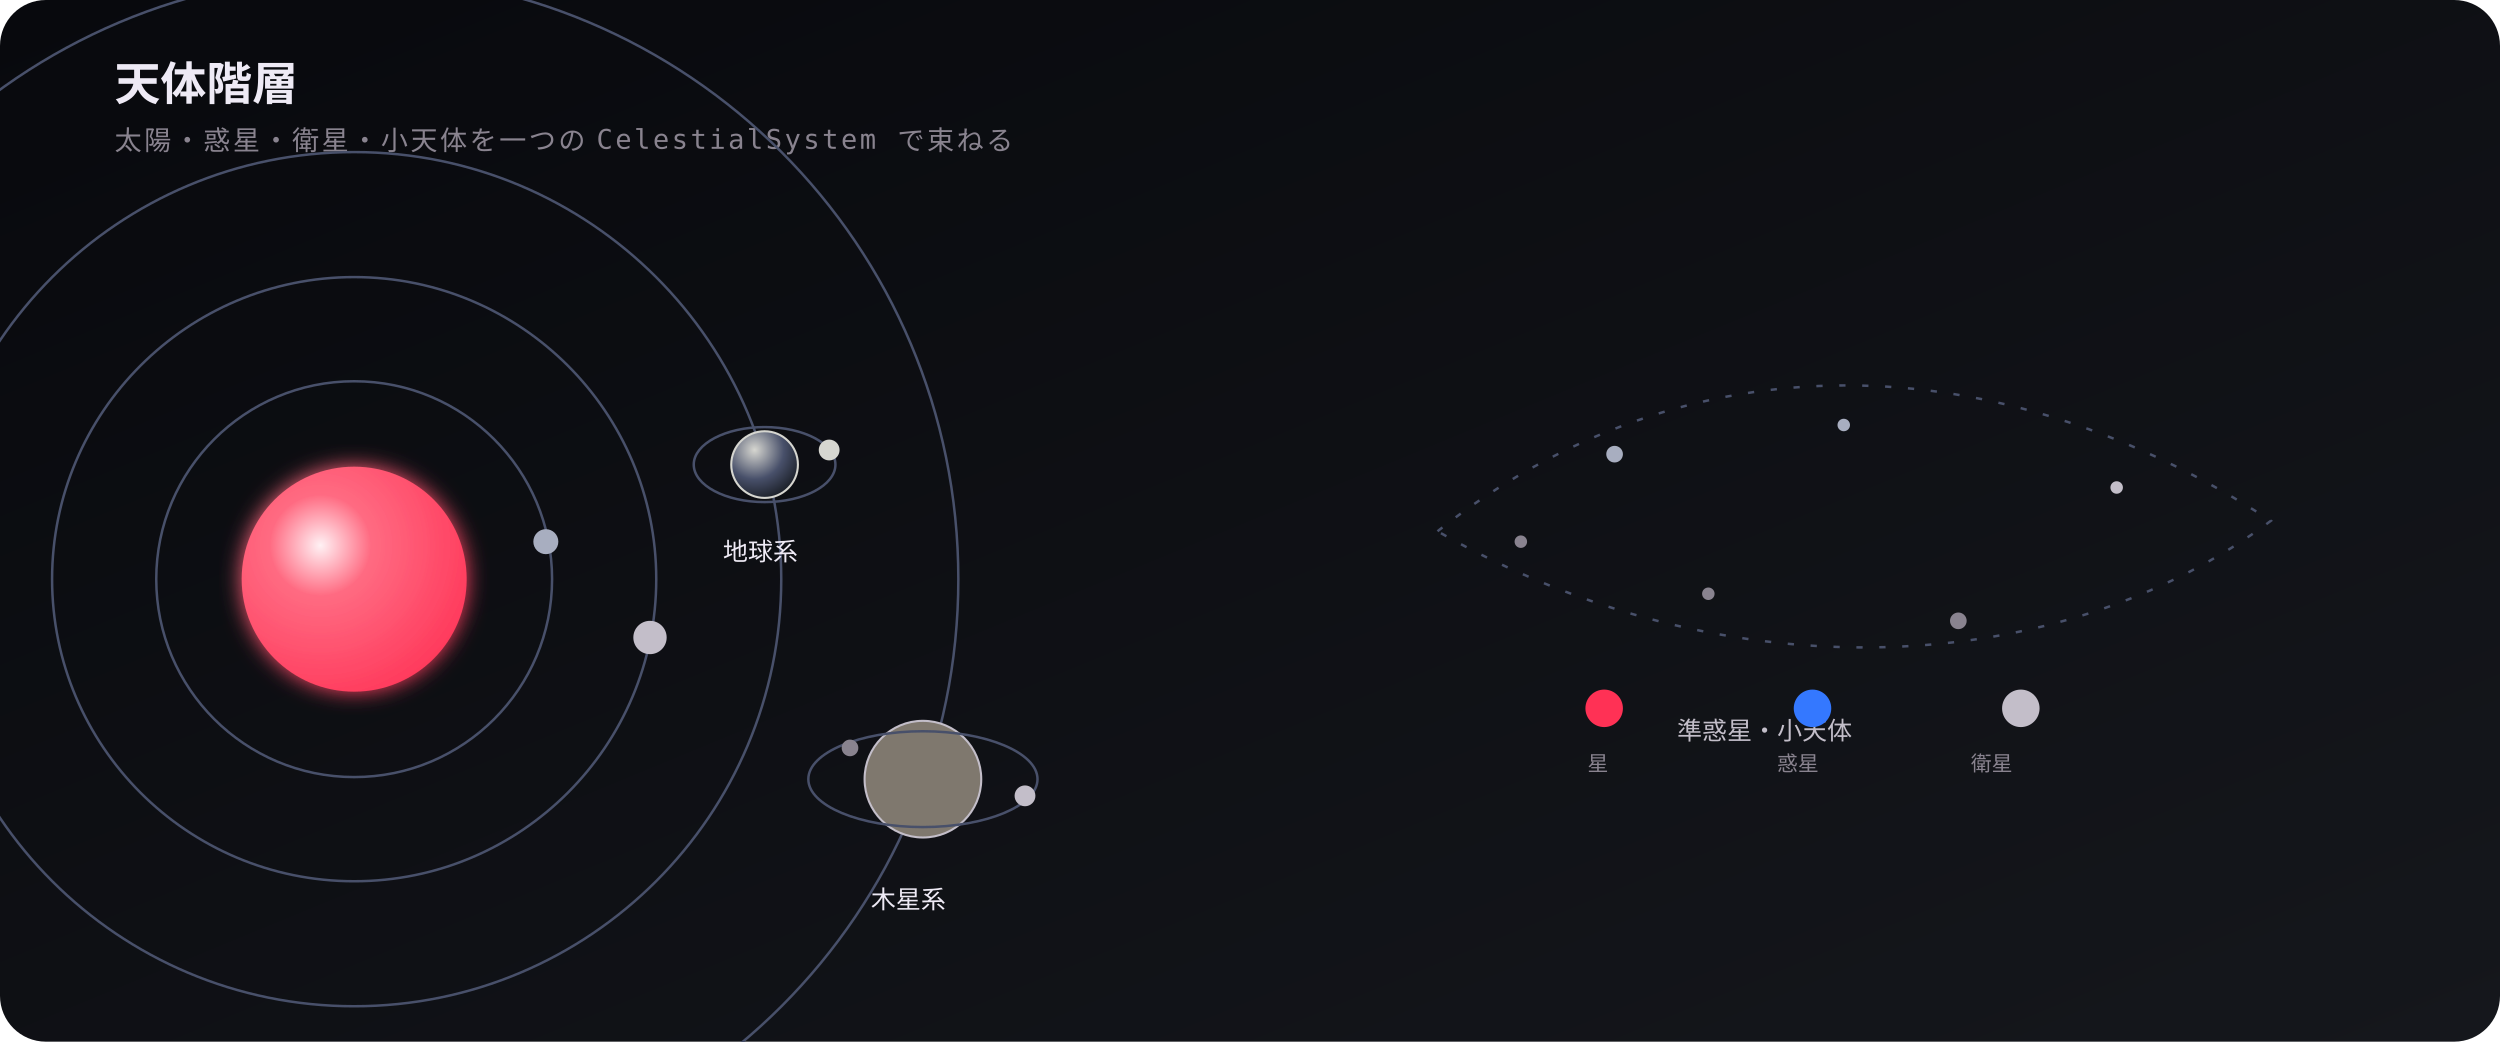
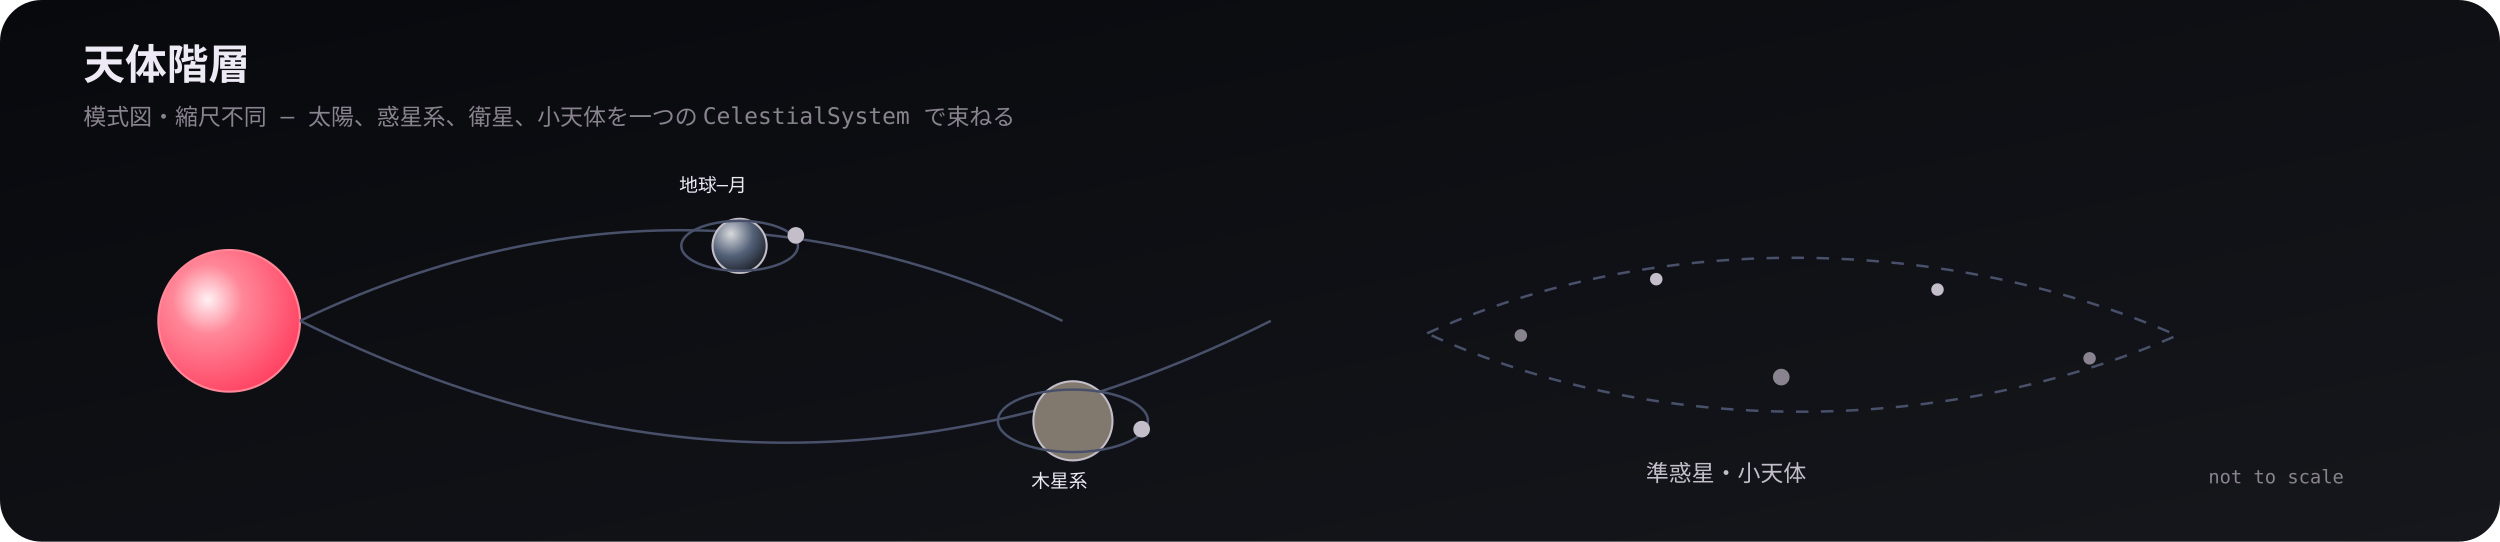
- <svg xmlns="http://www.w3.org/2000/svg" width="1200" height="500" viewBox="0 0 1200 500" role="img">
+ <svg xmlns="http://www.w3.org/2000/svg" width="1200" height="260" viewBox="0 0 1200 260" role="img">
  <defs>
    <style>
.m{font-family:ui-monospace,SFMono-Regular,Menlo,Consolas,"Yu Gothic",monospace}.s{font-family:system-ui,-apple-system,"Hiragino Sans","Yu Gothic",sans-serif}
- .t{fill:#eeeaf5}.b{fill:#c3bec9}.d{fill:#89838f}.a{fill:#ff3155}.an{fill:#ff6b82}.sig{fill:#3478ff}
- .stroke{fill:none;stroke:#89838f;stroke-width:1.6}.soft{fill:none;stroke:#48506a;stroke-width:1.2}.accent{fill:none;stroke:#ff3155;stroke-width:2.4}.blue{fill:none;stroke:#3478ff;stroke-width:2}.dash{stroke-dasharray:8 8}
- .h{font-size:22px;font-weight:700}.k{font-size:13px;letter-spacing:1.2px}.v{font-size:16px;font-weight:650}.sm{font-size:12px}.xs{font-size:10px}
+ .t{fill:#eeeaf5}.b{fill:#c3bec9}.d{fill:#89838f}.a{fill:#ff3155}.u{fill:#3478ff}
+ .g{fill:none;stroke:#48506a;stroke-width:1.2}.w{fill:none;stroke:#89838f;stroke-width:1.4}.r{fill:none;stroke:#ff3155;stroke-width:2}.bl{fill:none;stroke:#3478ff;stroke-width:2}.dash{stroke-dasharray:6 6}
+ .h{font-size:20px;font-weight:700}.v{font-size:14px;font-weight:650}.sm{font-size:11px}.xs{font-size:9px}
</style>
    <linearGradient id="bg" x1="0" y1="0" x2="1" y2="1">
      <stop stop-color="#08090d" />
      <stop offset="1" stop-color="#15171c" />
    </linearGradient>
-     <radialGradient id="earth" cx=".35" cy=".28" r=".8">
-       <stop stop-color="#d6d6d0" />
-       <stop offset=".55" stop-color="#48506a" />
-       <stop offset="1" stop-color="#161a20" />
+     <radialGradient id="earth" cx=".34" cy=".28" r=".82">
+       <stop stop-color="#d8d9dc" />
+       <stop offset=".5" stop-color="#536178" />
+       <stop offset="1" stop-color="#171a20" />
    </radialGradient>
-     <radialGradient id="sun" cx=".35" cy=".35" r=".8">
+     <radialGradient id="sun" cx=".35" cy=".35" r=".82">
      <stop stop-color="#fff1f4" />
-       <stop offset=".28" stop-color="#ff6b82" />
+       <stop offset=".3" stop-color="#ff8798" />
      <stop offset="1" stop-color="#ff3155" />
    </radialGradient>
-     <filter id="glow">
-       <feGaussianBlur stdDeviation="5" result="b" />
-       <feMerge>
-         <feMergeNode in="b" />
-         <feMergeNode in="SourceGraphic" />
-       </feMerge>
-     </filter>
-     <marker id="ra" viewBox="0 0 10 10" refX="9" refY="5" markerWidth="7" markerHeight="7" orient="auto">
+     <marker id="ra" viewBox="0 0 10 10" refX="8.5" refY="5" markerWidth="6" markerHeight="6" orient="auto">
      <path d="M0 0L10 5 0 10Z" fill="#ff3155" />
    </marker>
-     <marker id="ba" viewBox="0 0 10 10" refX="9" refY="5" markerWidth="7" markerHeight="7" orient="auto">
+     <marker id="ba" viewBox="0 0 10 10" refX="8.5" refY="5" markerWidth="6" markerHeight="6" orient="auto">
      <path d="M0 0L10 5 0 10Z" fill="#3478ff" />
    </marker>
  </defs>
-   <rect width="1200" height="500" rx="22" fill="url(#bg)" />
-   <text x="55" y="48" class="m t h">天体階層</text>
-   <text x="55" y="72" class="m d k">太陽・惑星・衛星・小天体を一つの CelestialSystem で束ねる</text>
-   <g transform="translate(170 278)">
-     <circle r="54" fill="url(#sun)" filter="url(#glow)" />
-     <circle r="95" class="soft" />
-     <circle r="145" class="soft" />
-     <circle r="205" class="soft" />
-     <circle r="290" class="soft" />
-     <circle cx="92" cy="-18" r="6" fill="#a8aec0" />
-     <circle cx="142" cy="28" r="8" fill="#c3bec9" />
-     <g transform="translate(197 -55)">
-       <circle r="16" fill="url(#earth)" stroke="#d6d6d0" />
-       <ellipse rx="34" ry="18" class="soft" />
-       <circle cx="31" cy="-7" r="5" fill="#d6d6d0" />
-       <text x="-20" y="46" class="m t sm">地球系</text>
-     </g>
-     <g transform="translate(273 96)">
-       <circle r="28" fill="#7f786e" stroke="#c3bec9" />
-       <ellipse rx="55" ry="23" class="soft" />
-       <circle cx="49" cy="8" r="5" fill="#c3bec9" />
-       <circle cx="-35" cy="-15" r="4" fill="#89838f" />
-       <text x="-25" y="62" class="m t sm">木星系</text>
-     </g>
+   <rect width="1200" height="260" rx="20" fill="url(#bg)" />
+   <text x="40" y="38" class="m t h">天体階層</text>
+   <text x="40" y="60" class="m d sm">模式図・縮尺不同 — 太陽、惑星系、衛星、小天体を一つの CelestialSystem で束ねる</text>
+   <g transform="translate(110 154)">
+     <circle r="34" fill="url(#sun)" stroke="#ff8798" />
+     <path d="M34 0C155-58 278-58 400 0" class="g" />
+     <path d="M34 0C190 78 345 78 500 0" class="g" />
+     <circle cx="245" cy="-36" r="13" fill="url(#earth)" stroke="#c3bec9" />
+     <ellipse cx="245" cy="-36" rx="28" ry="12" class="g" />
+     <circle cx="272" cy="-41" r="4" fill="#c3bec9" />
+     <circle cx="405" cy="48" r="19" fill="#81786e" stroke="#c3bec9" />
+     <ellipse cx="405" cy="48" rx="36" ry="15" class="g" />
+     <circle cx="438" cy="52" r="4" fill="#c3bec9" />
+     <text x="216" y="-62" class="m t xs">地球–月</text>
+     <text x="385" y="80" class="m t xs">木星系</text>
  </g>
-   <g transform="translate(690 130)">
-     <path d="M0 125C120 30 270 35 400 120C300 195 140 205 0 125Z" fill="none" stroke="#48506a" stroke-width="1.2" stroke-dasharray="3 8" />
-     <circle cx="40" cy="130" r="3" fill="#89838f" />
-     <circle cx="85" cy="88" r="4" fill="#a8aec0" />
-     <circle cx="130" cy="155" r="3" fill="#89838f" />
-     <circle cx="195" cy="74" r="3" fill="#a8aec0" />
-     <circle cx="250" cy="168" r="4" fill="#89838f" />
-     <circle cx="326" cy="104" r="3" fill="#c3bec9" />
-     <text x="115" y="225" class="m b sm">準惑星・小天体</text>
+   <g transform="translate(685 105)">
+     <path d="M0 55C110 5 250 8 360 56C250 104 110 106 0 55Z" class="g dash" />
+     <circle cx="45" cy="56" r="3" fill="#89838f" />
+     <circle cx="110" cy="29" r="3" fill="#c3bec9" />
+     <circle cx="170" cy="76" r="4" fill="#89838f" />
+     <circle cx="245" cy="34" r="3" fill="#c3bec9" />
+     <circle cx="318" cy="67" r="3" fill="#89838f" />
+     <text x="105" y="126" class="m b sm">準惑星・小天体</text>
  </g>
-   <g transform="translate(770 340)">
-     <circle cx="0" cy="0" r="9" fill="#ff3155" />
-     <circle cx="100" cy="0" r="9" fill="#3478ff" />
-     <circle cx="200" cy="0" r="9" fill="#c3bec9" />
-     <text x="-8" y="30" class="m d xs">星</text>
-     <text x="83" y="30" class="m d xs">惑星</text>
-     <text x="176" y="30" class="m d xs">衛星</text>
-   </g>
+   <text x="1060" y="232" class="m d xs">not to scale</text>
</svg>
